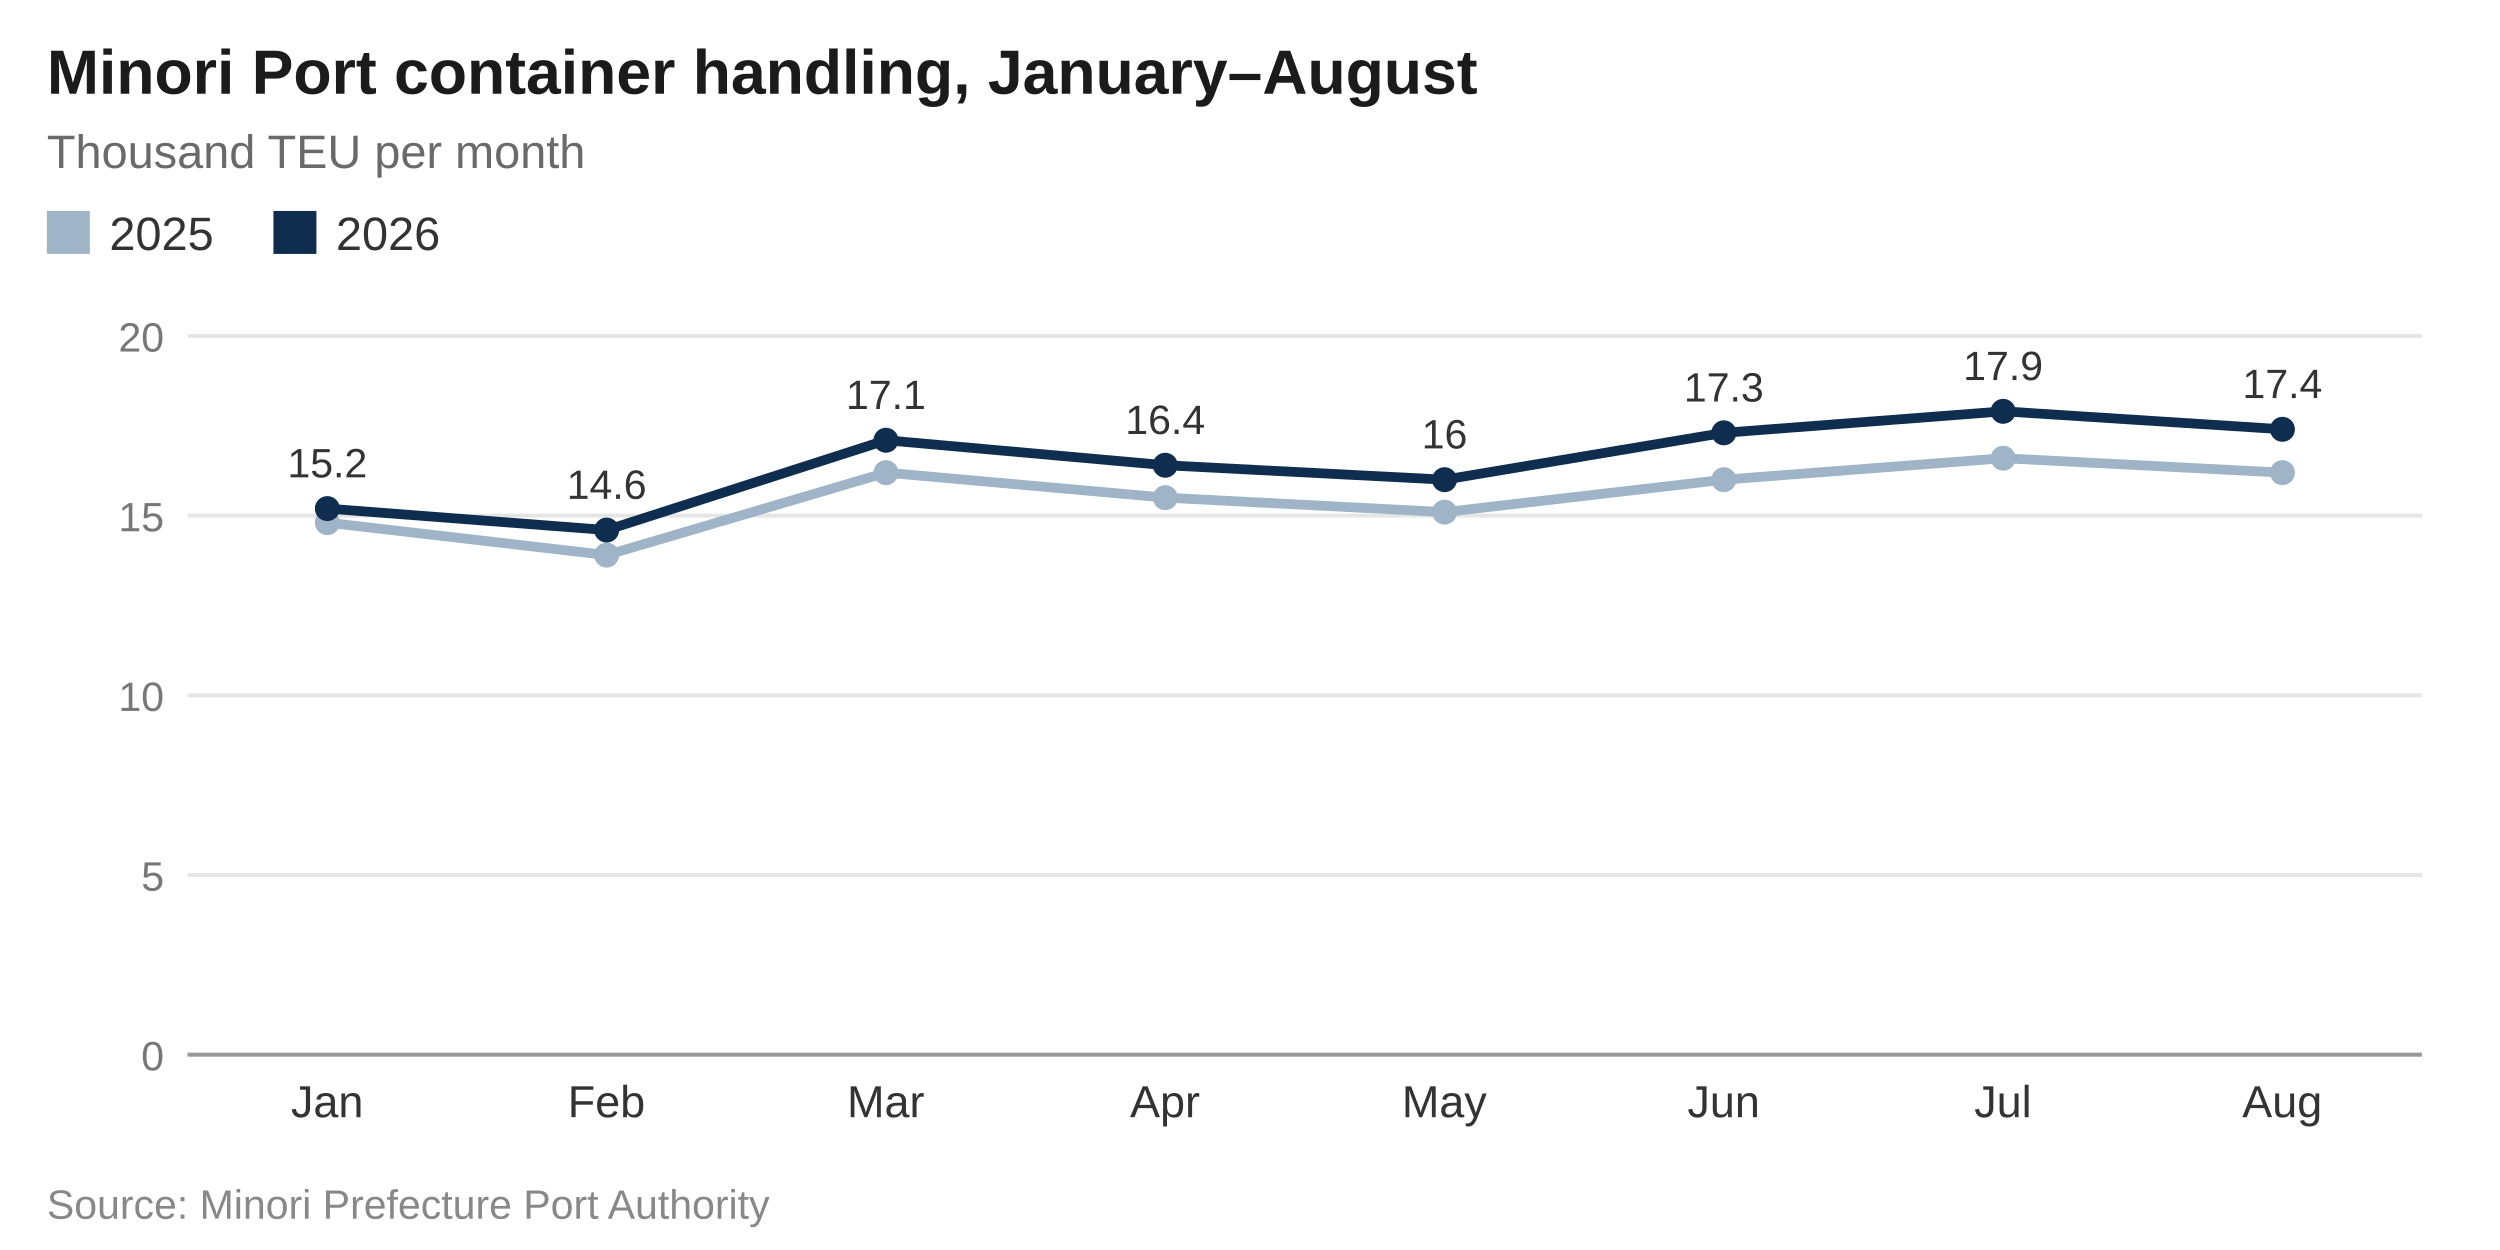
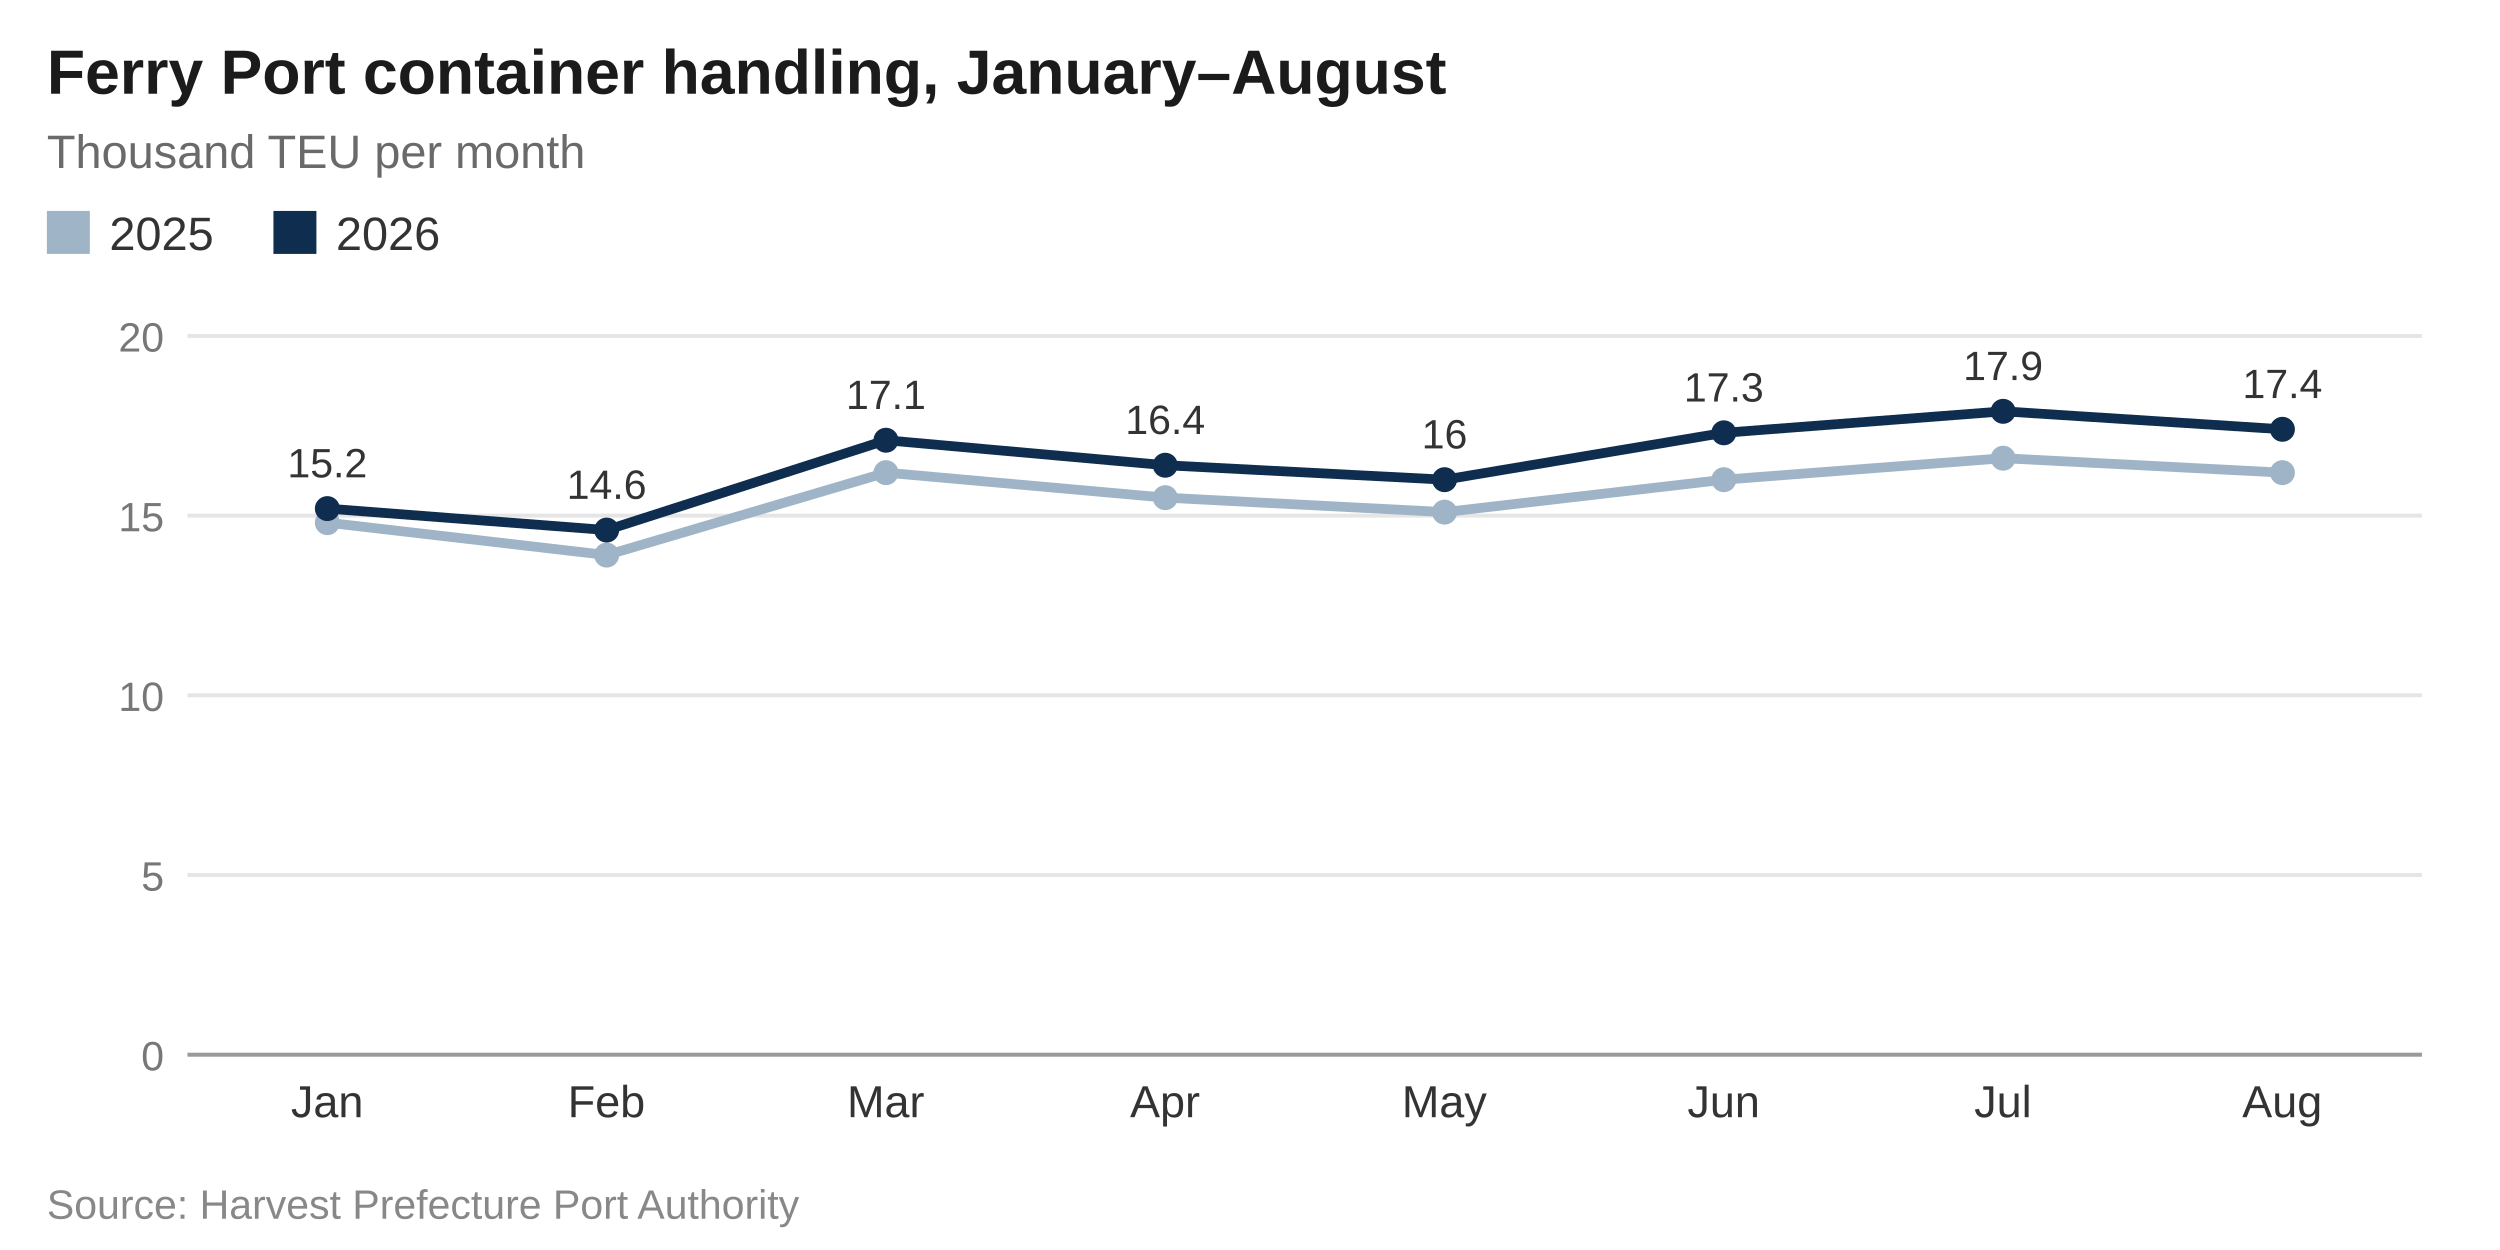
<svg xmlns="http://www.w3.org/2000/svg" viewBox="0 0 640 320" width="640" height="320" font-family="Helvetica Neue, Arial, Hiragino Sans, Yu Gothic, Meiryo, sans-serif">
  <rect width="640" height="320" fill="#fff" />
-   <text x="12" y="24" font-size="16" font-weight="700" fill="#1b1b1b">Minori Port container handling, January–August</text>
+   <text x="12" y="24" font-size="16" font-weight="700" fill="#1b1b1b">Ferry Port container handling, January–August</text>
  <text x="12" y="43" font-size="12" fill="#6a6a6a">Thousand TEU per month</text>
  <rect x="12" y="54" width="11" height="11" fill="#9fb4c7" />
  <text x="28" y="64" font-size="12" fill="#333">2025</text>
  <rect x="70" y="54" width="11" height="11" fill="#0e2d4f" />
  <text x="86" y="64" font-size="12" fill="#333">2026</text>
  <line x1="48" y1="270" x2="620" y2="270" stroke="#e5e5e5" />
  <text x="42" y="274" font-size="10.5" text-anchor="end" fill="#777">0</text>
  <line x1="48" y1="224" x2="620" y2="224" stroke="#e5e5e5" />
  <text x="42" y="228" font-size="10.5" text-anchor="end" fill="#777">5</text>
  <line x1="48" y1="178" x2="620" y2="178" stroke="#e5e5e5" />
  <text x="42" y="182" font-size="10.5" text-anchor="end" fill="#777">10</text>
  <line x1="48" y1="132" x2="620" y2="132" stroke="#e5e5e5" />
  <text x="42" y="136" font-size="10.5" text-anchor="end" fill="#777">15</text>
  <line x1="48" y1="86" x2="620" y2="86" stroke="#e5e5e5" />
  <text x="42" y="90" font-size="10.5" text-anchor="end" fill="#777">20</text>
  <text x="83.75" y="286" font-size="11.5" text-anchor="middle" fill="#333">Jan</text>
  <text x="155.25" y="286" font-size="11.5" text-anchor="middle" fill="#333">Feb</text>
  <text x="226.75" y="286" font-size="11.5" text-anchor="middle" fill="#333">Mar</text>
  <text x="298.25" y="286" font-size="11.5" text-anchor="middle" fill="#333">Apr</text>
  <text x="369.75" y="286" font-size="11.5" text-anchor="middle" fill="#333">May</text>
  <text x="441.25" y="286" font-size="11.5" text-anchor="middle" fill="#333">Jun</text>
  <text x="512.75" y="286" font-size="11.5" text-anchor="middle" fill="#333">Jul</text>
  <text x="584.25" y="286" font-size="11.5" text-anchor="middle" fill="#333">Aug</text>
  <polyline fill="none" stroke="#9fb4c7" stroke-width="2.5" points="83.8,133.8 155.3,142.1 226.8,121.0 298.3,127.4 369.8,131.1 441.3,122.8 512.8,117.3 584.3,121.0" />
  <circle cx="83.8" cy="133.8" r="3.2" fill="#9fb4c7" />
  <circle cx="155.3" cy="142.1" r="3.2" fill="#9fb4c7" />
  <circle cx="226.8" cy="121.0" r="3.2" fill="#9fb4c7" />
  <circle cx="298.3" cy="127.4" r="3.2" fill="#9fb4c7" />
  <circle cx="369.8" cy="131.1" r="3.2" fill="#9fb4c7" />
  <circle cx="441.3" cy="122.8" r="3.2" fill="#9fb4c7" />
  <circle cx="512.8" cy="117.3" r="3.2" fill="#9fb4c7" />
  <circle cx="584.3" cy="121.0" r="3.2" fill="#9fb4c7" />
  <polyline fill="none" stroke="#0e2d4f" stroke-width="2.5" points="83.8,130.2 155.3,135.7 226.8,112.7 298.3,119.1 369.8,122.8 441.3,110.8 512.8,105.3 584.3,109.9" />
  <circle cx="83.8" cy="130.2" r="3.2" fill="#0e2d4f" />
  <text x="83.8" y="122.2" font-size="10.5" text-anchor="middle" fill="#333">15.2</text>
  <circle cx="155.3" cy="135.7" r="3.2" fill="#0e2d4f" />
  <text x="155.3" y="127.7" font-size="10.5" text-anchor="middle" fill="#333">14.6</text>
  <circle cx="226.8" cy="112.7" r="3.2" fill="#0e2d4f" />
  <text x="226.8" y="104.7" font-size="10.5" text-anchor="middle" fill="#333">17.1</text>
  <circle cx="298.3" cy="119.1" r="3.2" fill="#0e2d4f" />
  <text x="298.3" y="111.1" font-size="10.5" text-anchor="middle" fill="#333">16.4</text>
  <circle cx="369.8" cy="122.8" r="3.2" fill="#0e2d4f" />
  <text x="369.8" y="114.8" font-size="10.5" text-anchor="middle" fill="#333">16</text>
  <circle cx="441.3" cy="110.8" r="3.2" fill="#0e2d4f" />
  <text x="441.3" y="102.8" font-size="10.5" text-anchor="middle" fill="#333">17.3</text>
  <circle cx="512.8" cy="105.3" r="3.2" fill="#0e2d4f" />
  <text x="512.8" y="97.3" font-size="10.5" text-anchor="middle" fill="#333">17.9</text>
  <circle cx="584.3" cy="109.9" r="3.2" fill="#0e2d4f" />
  <text x="584.3" y="101.9" font-size="10.5" text-anchor="middle" fill="#333">17.4</text>
  <line x1="48" y1="270" x2="620" y2="270" stroke="#999" />
-   <text x="12" y="312" font-size="10.5" fill="#888">Source: Minori Prefecture Port Authority</text>
+   <text x="12" y="312" font-size="10.5" fill="#888">Source: Harvest Prefecture Port Authority</text>
</svg>
